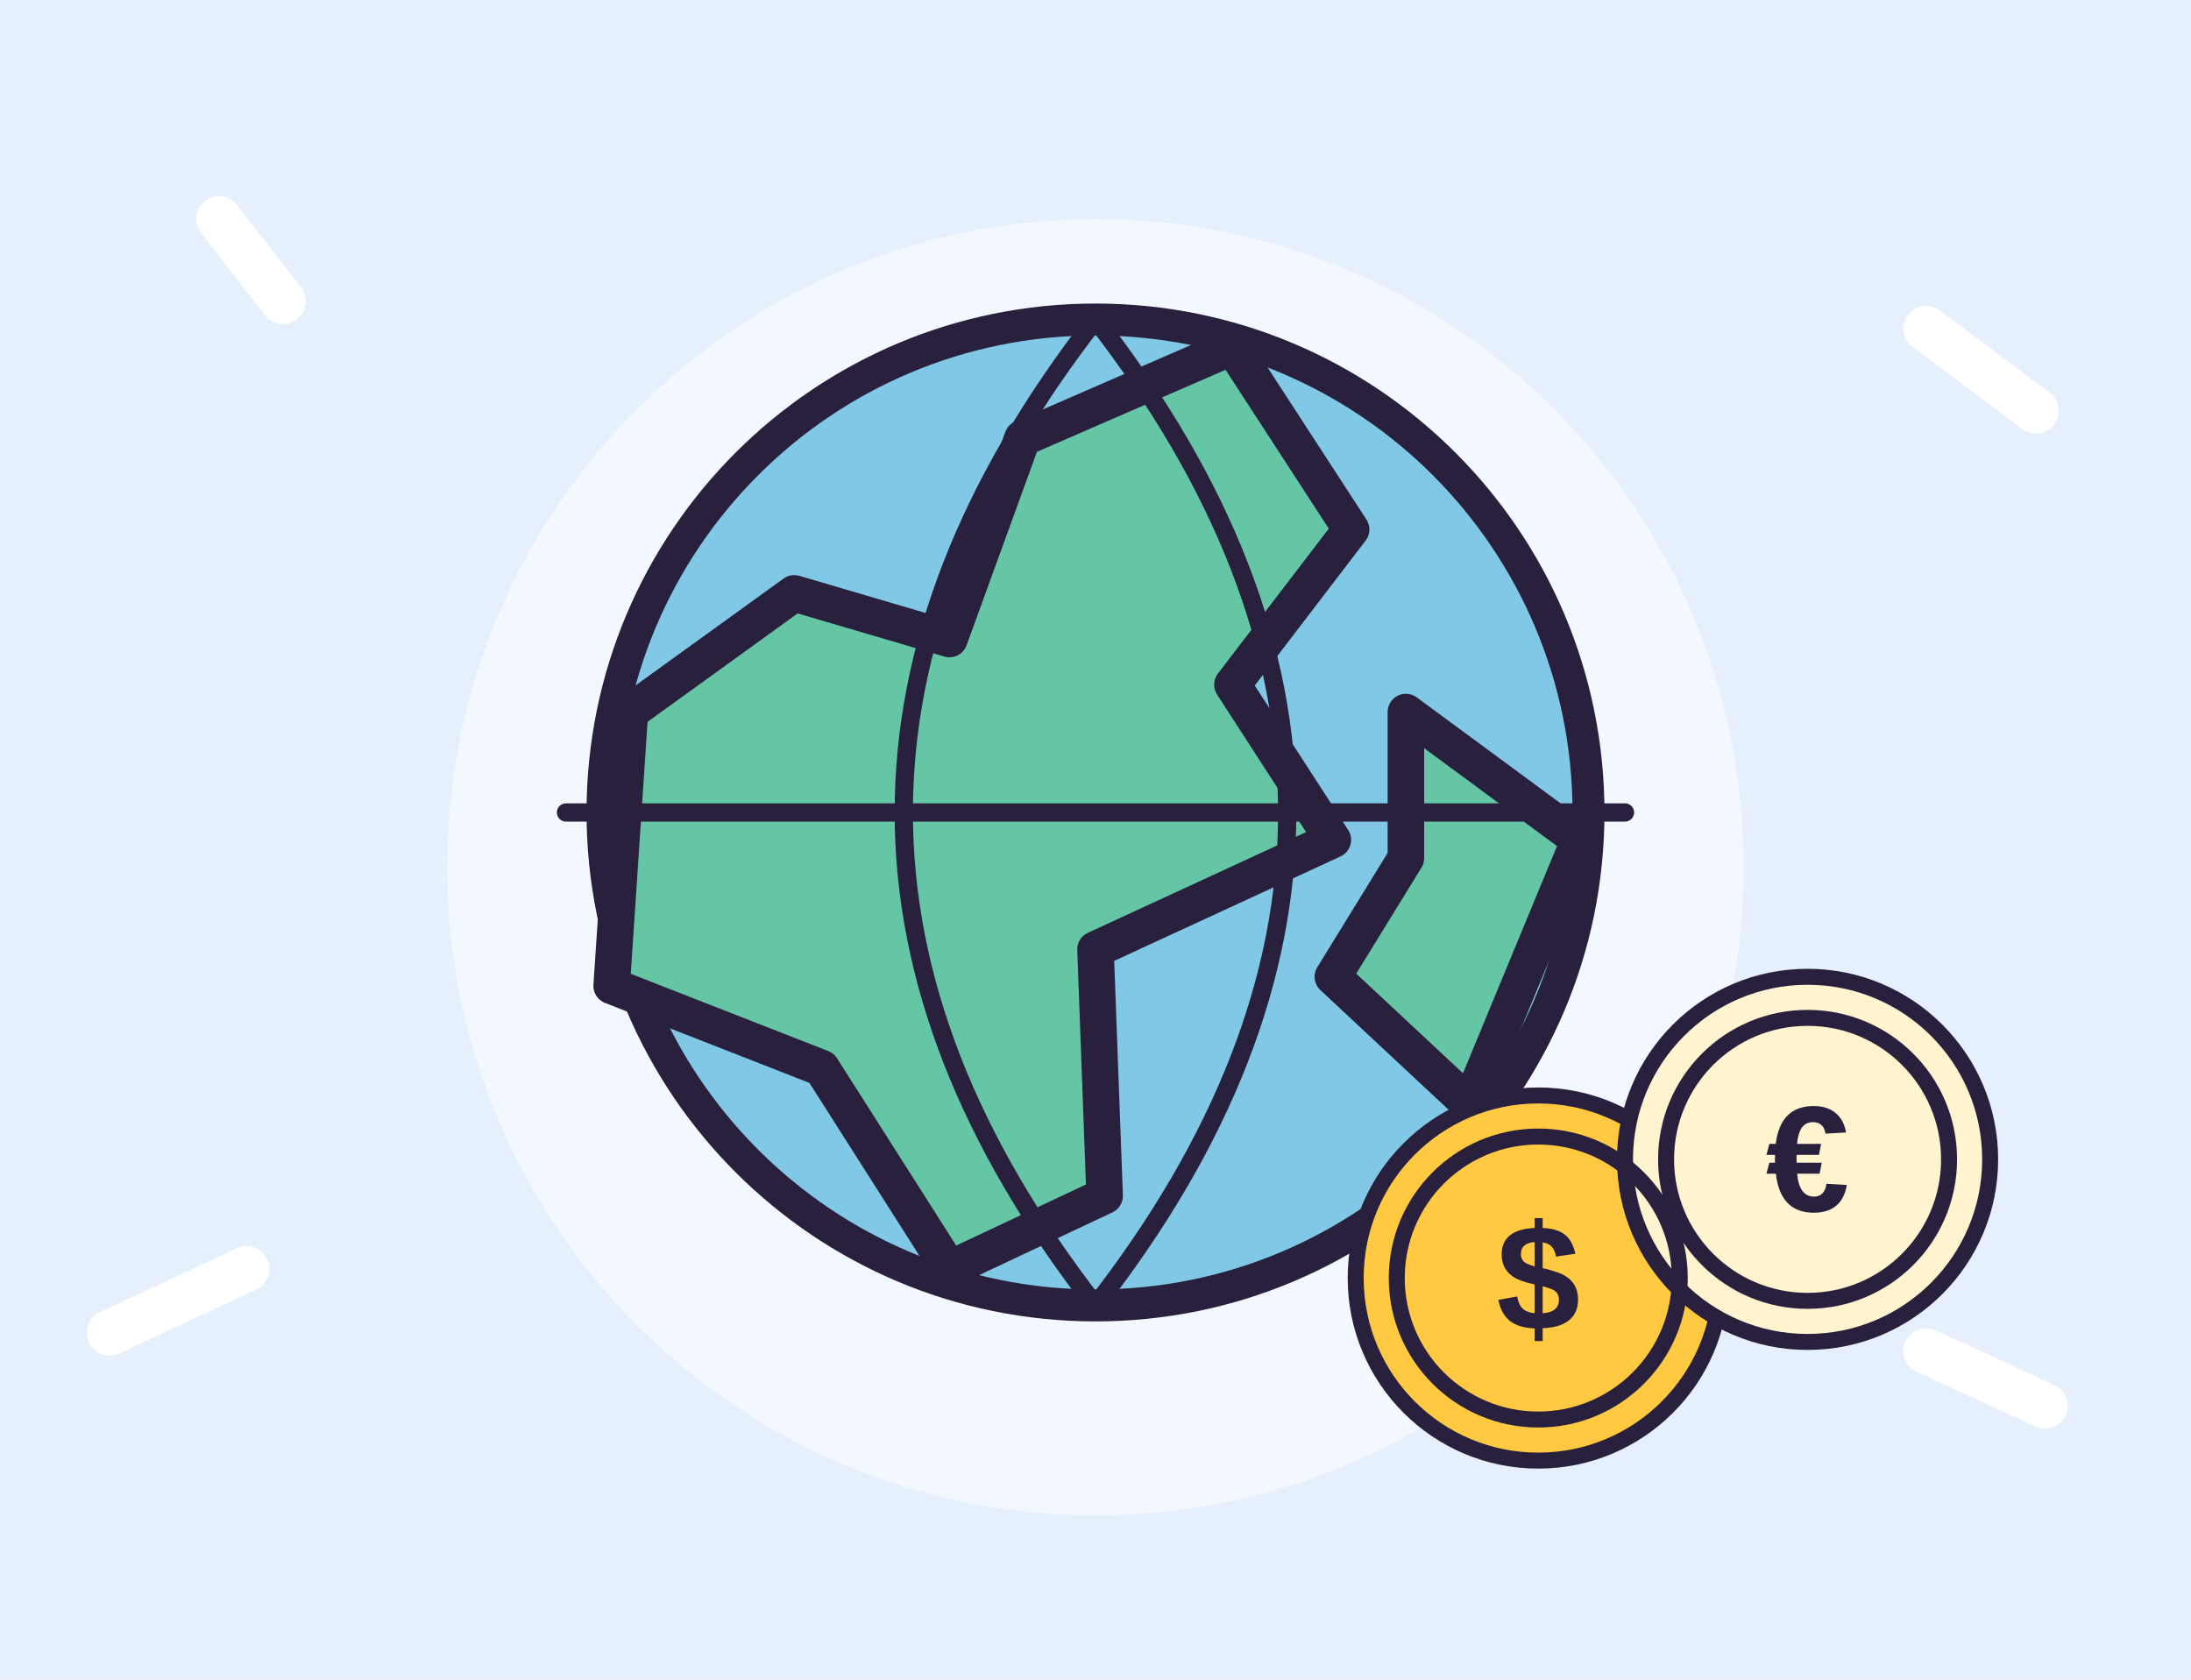
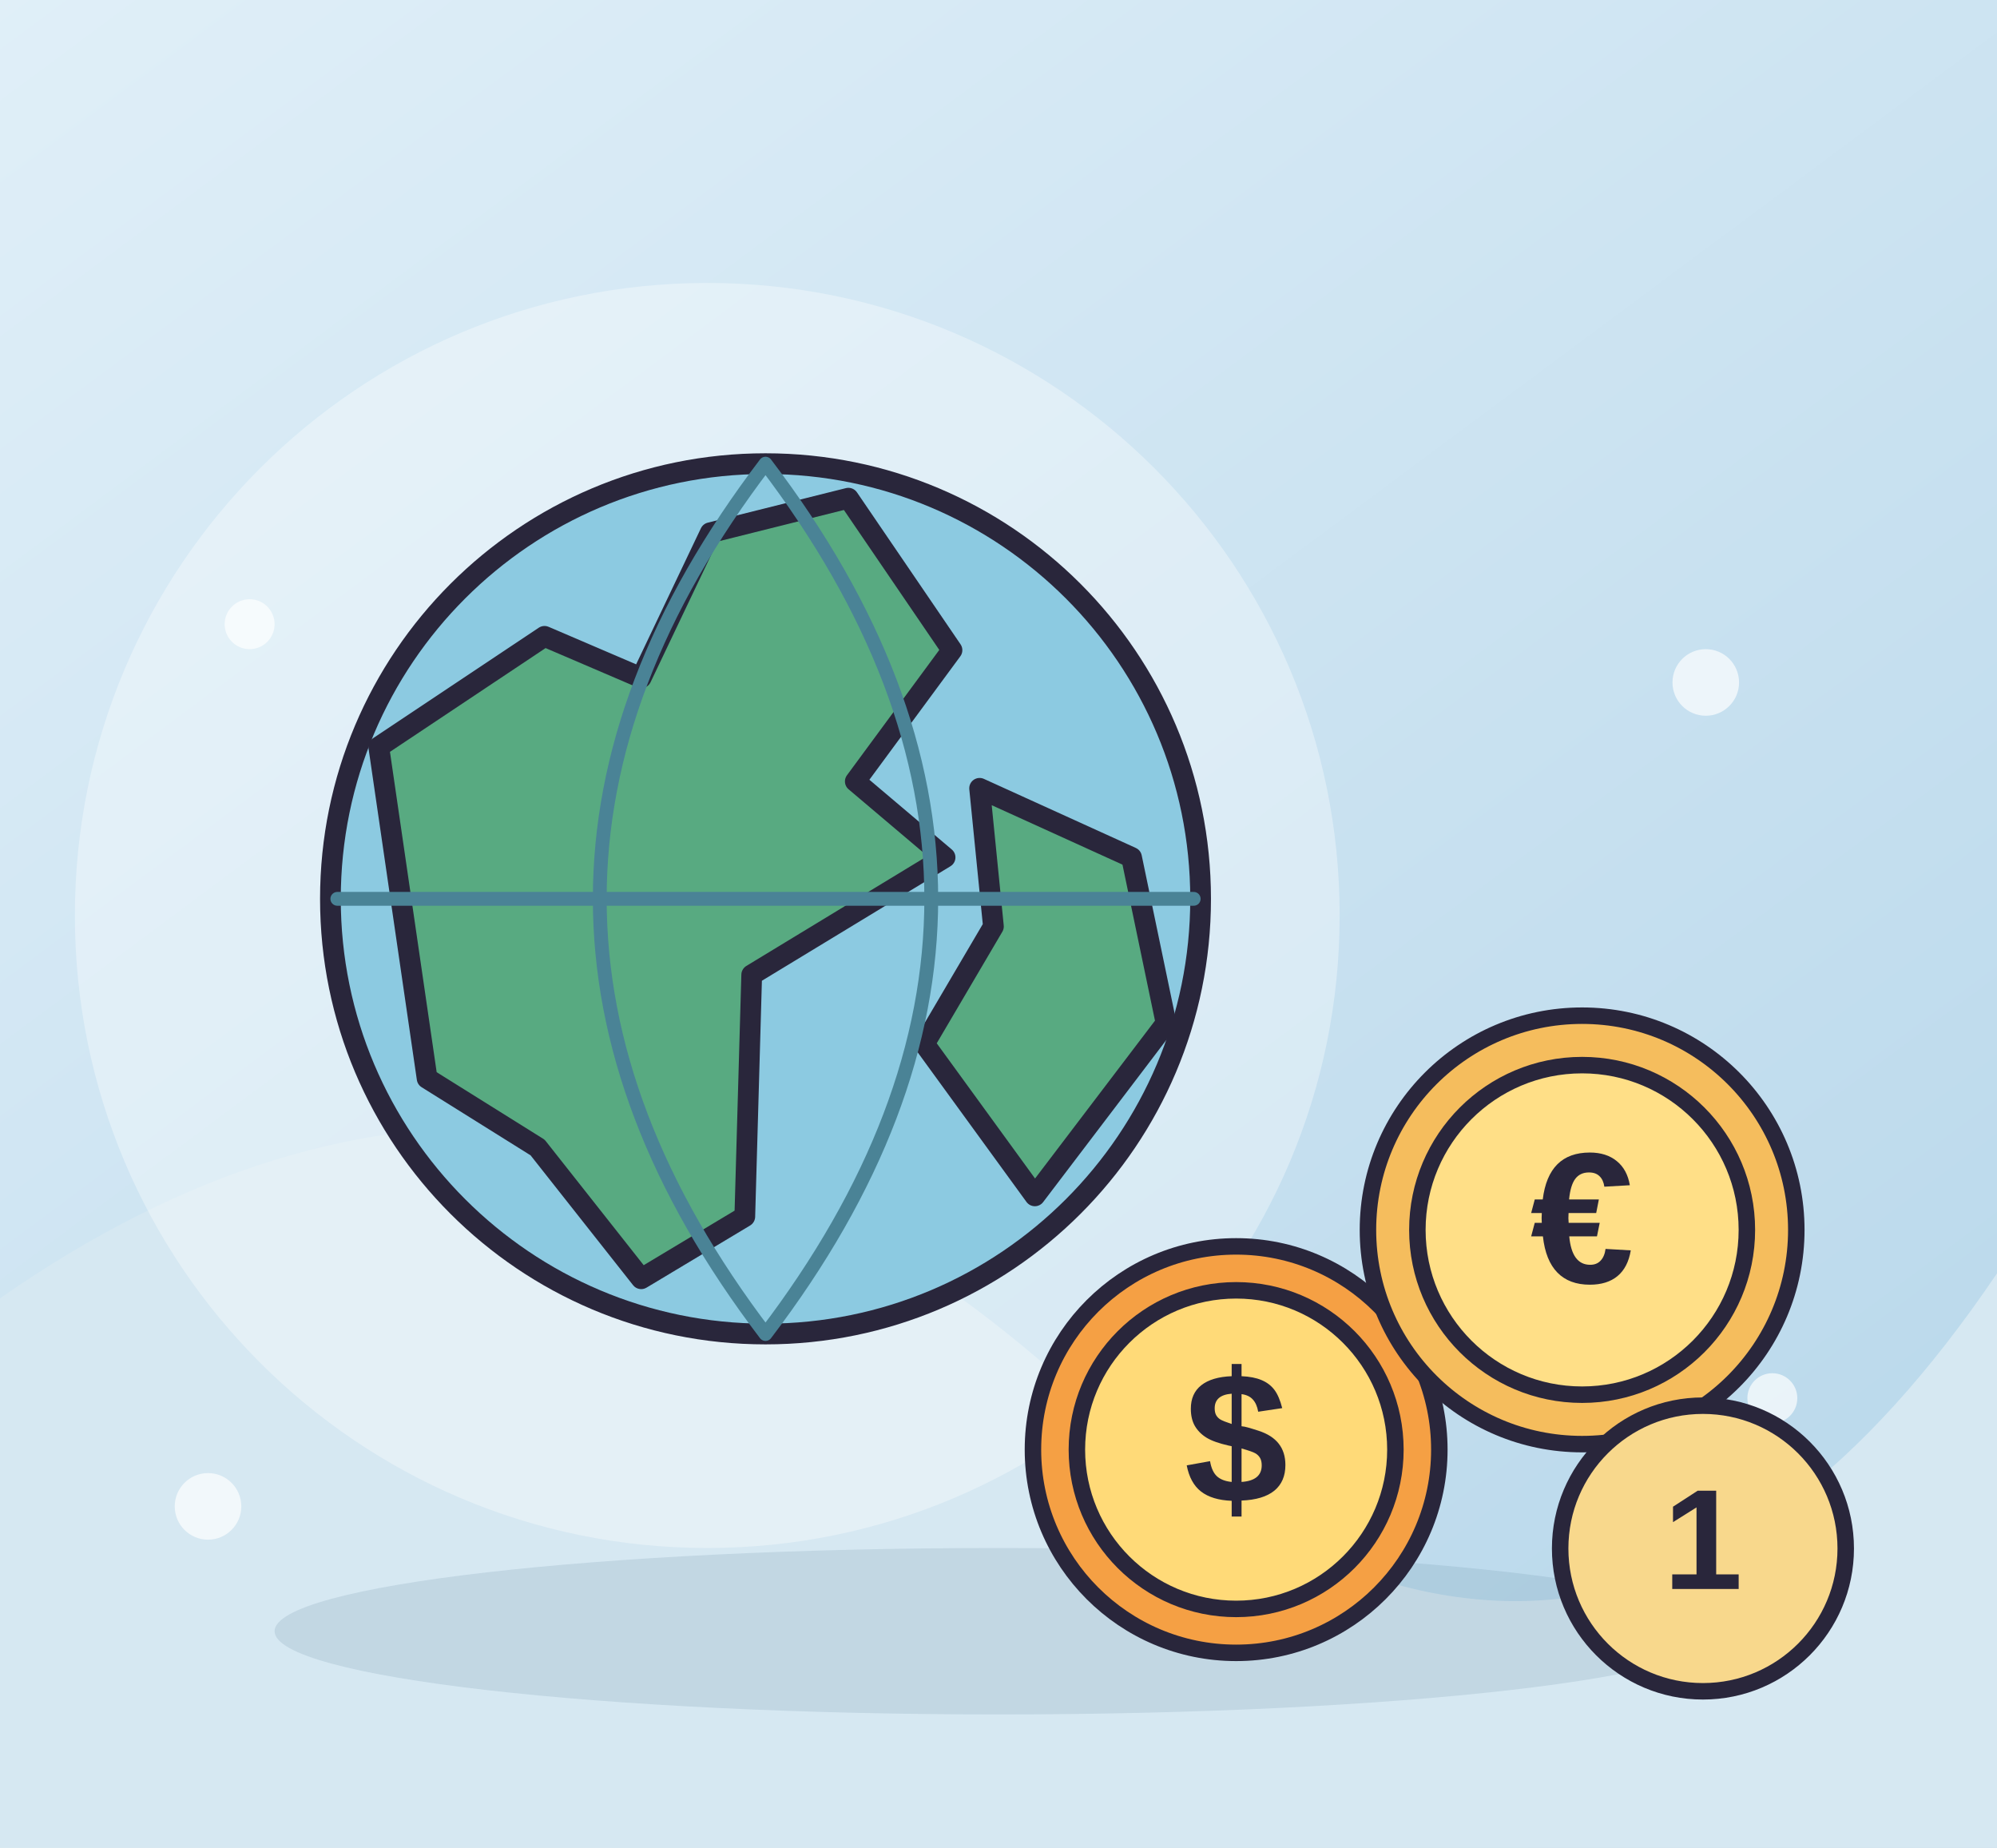
- <svg xmlns="http://www.w3.org/2000/svg" viewBox="0 0 240 184" role="img">
-   <rect width="240" height="184" fill="#e5f0fc" />
-   <circle cx="120" cy="95" r="71" fill="#fff" opacity=".52" />
-   <path d="M12 146l15-7m184-103 12 9m-12 103 13 6M24 24l7 9" fill="none" stroke="#fff" stroke-width="5" stroke-linecap="round" />
-   <g stroke="#29203e" stroke-width="3.5" stroke-linecap="round" stroke-linejoin="round">
-     <circle cx="120" cy="89" r="54" fill="#80c8e5" />
-     <path d="M69 78l18-13 17 5 8-22 23-10 13 20-13 17 11 17-26 12 1 27-17 8-14-22-23-9z" fill="#65c6a6" stroke="#29203e" stroke-width="4" stroke-linecap="round" stroke-linejoin="round" />
-     <path d="M154 78l19 14-12 29-15-14 8-13z" fill="#65c6a6" stroke="#29203e" stroke-width="4" stroke-linecap="round" stroke-linejoin="round" />
-     <path d="M62 89h116M120 35q-42 54 0 108m0-108q42 54 0 108" fill="none" stroke="#29203e" stroke-width="2" stroke-linecap="round" stroke-linejoin="round" />
-     <g transform="translate(123 88) scale(.5)">
-       <circle cx="91" cy="104" r="40" fill="#ffc941" />
-       <circle cx="150" cy="78" r="40" fill="#fff4cf" />
-       <circle cx="91" cy="104" r="31" fill="none" />
-       <circle cx="150" cy="78" r="31" fill="none" />
-       <text x="91" y="106" text-anchor="middle" dominant-baseline="middle" font-family="Arial,sans-serif" font-weight="900" font-size="33" fill="#29203e" stroke="none">$</text>
-       <text x="150" y="80" text-anchor="middle" dominant-baseline="middle" font-family="Arial,sans-serif" font-weight="900" font-size="33" fill="#29203e" stroke="none">€</text>
+ <svg xmlns="http://www.w3.org/2000/svg" viewBox="0 0 240 222" role="img">
+   <defs>
+     <linearGradient id="bg" x2=".8" y2="1">
+       <stop stop-color="#e0eff8" />
+       <stop offset="1" stop-color="#b9d8eb" />
+     </linearGradient>
+   </defs>
+   <rect width="240" height="222" fill="url(#bg)" />
+   <path d="M0 156Q66 110 129 167T240 153V222H0Z" fill="#d6e8f2" />
+   <circle cx="85" cy="110" r="76" fill="#fff" opacity=".34" />
+   <g fill="#fff" opacity=".68">
+     <circle cx="30" cy="75" r="3" />
+     <circle cx="205" cy="82" r="4" />
+     <circle cx="213" cy="168" r="3" />
+     <circle cx="25" cy="181" r="4" />
+   </g>
+   <ellipse cx="120" cy="196" rx="87" ry="10" fill="#698da5" opacity=".19" />
+   <g transform="translate(120 119)" stroke-linejoin="round" stroke-linecap="round">
+     <g transform="translate(-28 -11) scale(.83)">
+       <circle cx="0" cy="0" r="63" fill="#8ccae1" stroke="#29263b" stroke-width="3" />
+       <path d="M-56-22l24-16 14 6 10-21 20-5 15 22-14 19 13 11-28 17-1 35-15 9-15-19-16-10z" fill="#58aa81" stroke="#29263b" stroke-width="3" stroke-linecap="round" stroke-linejoin="round" />
+       <path d="M31-16l22 10 5 24-19 25-16-22 10-17z" fill="#58aa81" stroke="#29263b" stroke-width="3" stroke-linecap="round" stroke-linejoin="round" />
+       <path d="M-62 0H62M0-63q-48 63 0 126m0-126q48 63 0 126" fill="none" stroke="#4a8396" stroke-width="2" stroke-linecap="round" stroke-linejoin="round" />
+     </g>
+     <g transform="translate(51 40) scale(.66)">
+       <g transform="translate(-34 23)">
+         <circle cx="0" cy="0" r="37" fill="#f5a044" stroke="#29263b" stroke-width="3" />
+         <circle cx="0" cy="0" r="29" fill="#ffda78" stroke="#29263b" stroke-width="3" />
+         <text x="0" y="0" text-anchor="middle" dominant-baseline="middle" font-family="Arial,sans-serif" font-weight="800" font-size="34" fill="#29263b">$</text>
+       </g>
+       <g transform="translate(29 -17)">
+         <circle cx="0" cy="0" r="39" fill="#f5bd5d" stroke="#29263b" stroke-width="3" />
+         <circle cx="0" cy="0" r="30" fill="#ffdf87" stroke="#29263b" stroke-width="3" />
+         <text x="0" y="0" text-anchor="middle" dominant-baseline="middle" font-family="Arial,sans-serif" font-weight="800" font-size="34" fill="#29263b">€</text>
+       </g>
+       <g transform="translate(51 41)">
+         <circle cx="0" cy="0" r="26" fill="#f8d88c" stroke="#29263b" stroke-width="3" />
+         <text x="0" y="0" text-anchor="middle" dominant-baseline="middle" font-family="Arial,sans-serif" font-weight="800" font-size="26" fill="#29263b">1</text>
+       </g>
    </g>
  </g>
</svg>
